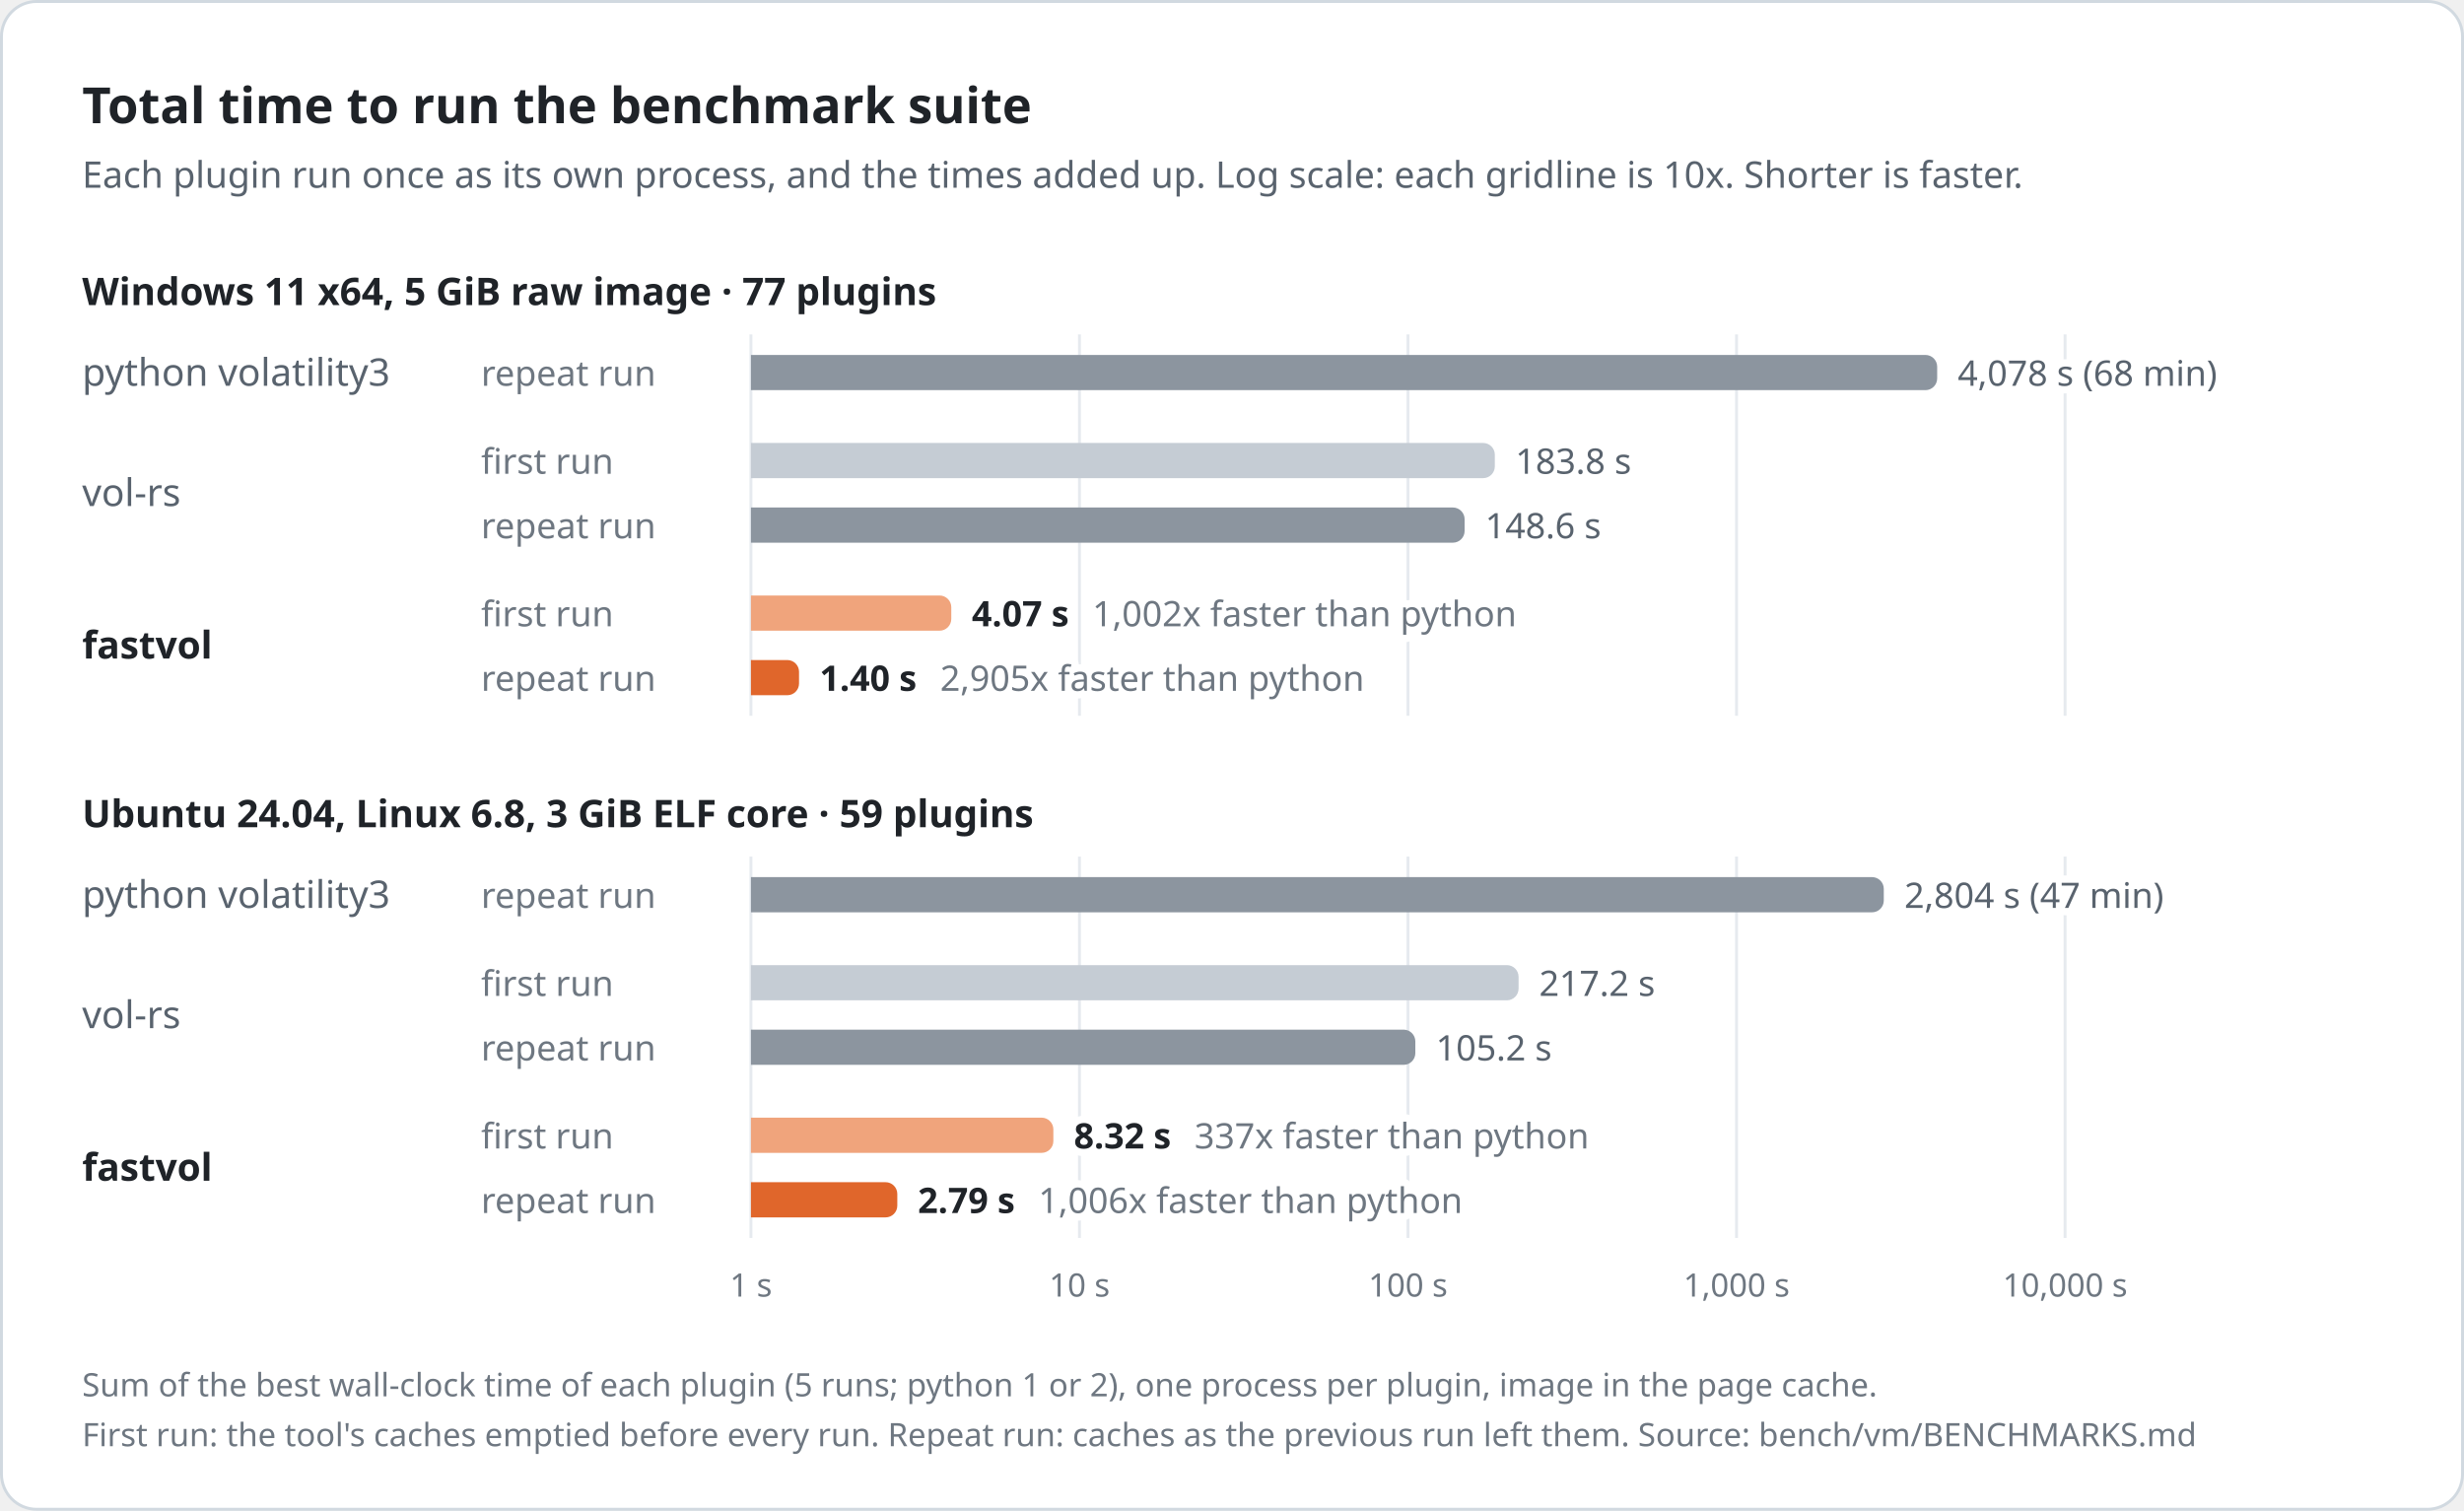
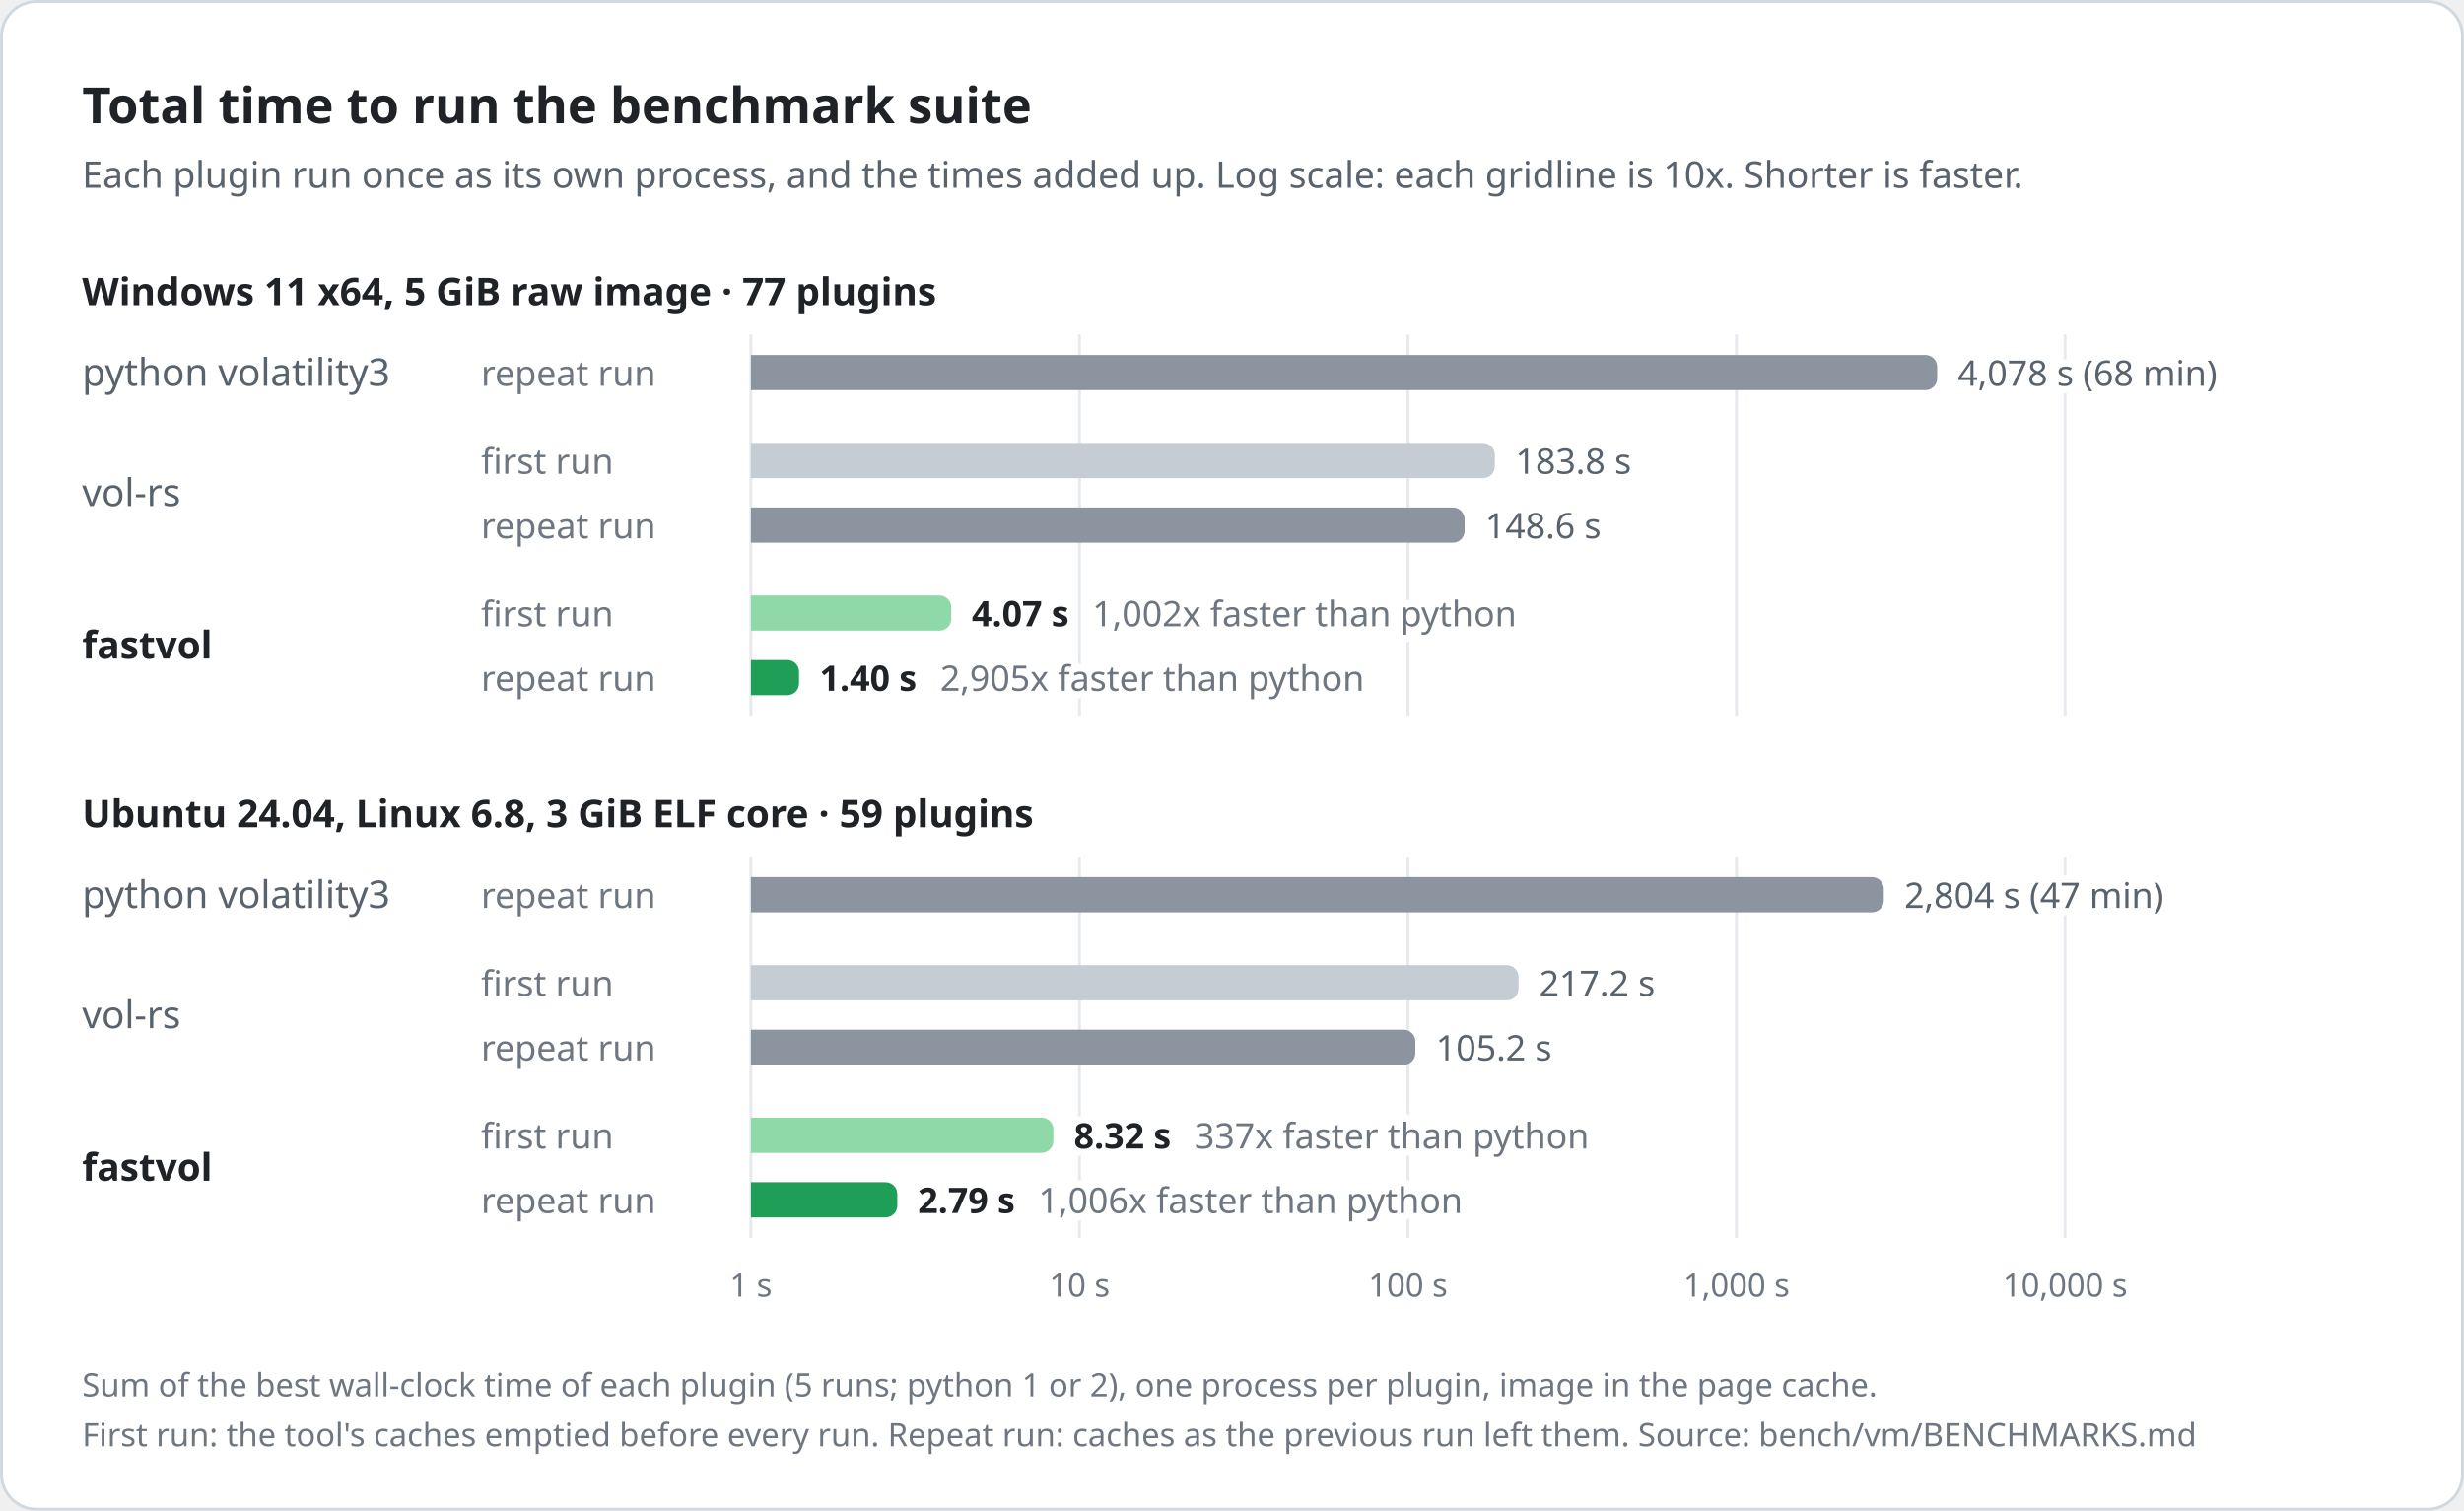
<svg xmlns="http://www.w3.org/2000/svg" width="840" height="515" viewBox="0 0 840 515" role="img" aria-labelledby="t d">
  <style>
text{font-family:-apple-system, BlinkMacSystemFont, 'Segoe UI', 'Noto Sans', Helvetica, Arial, sans-serif;fill:#1f2328}
.title{font-size:17px;font-weight:600}
.sub{font-size:12.5px;fill:#59636e}
.h{font-size:13px;font-weight:600}
.tool{font-size:13px;fill:#59636e}
.run{font-size:12px;fill:#6e7781}
.val{font-size:12px;fill:#59636e;paint-order:stroke;stroke:#ffffff;stroke-width:5px;stroke-linejoin:round}
.b{font-weight:600;fill:#1f2328}
.note{font-weight:400;fill:#6e7781}
.tick{font-size:11px;fill:#6e7781}
.foot{font-size:11px;fill:#6e7781}
.grid{stroke:#e6eaef;stroke-width:1;fill:none}
</style>
  <rect x=".5" y=".5" width="839" height="514" rx="12" fill="#ffffff" stroke="#d1d9e0" />
  <text x="28" y="42" class="title">Total time to run the benchmark suite</text>
  <text x="28" y="64" class="sub">Each plugin run once as its own process, and the times added up. Log scale: each gridline is 10x. Shorter is faster.</text>
  <text x="28" y="104" class="h">Windows 11 x64, 5 GiB raw image · 77 plugins</text>
  <path d="M256.0 114V244" class="grid" />
  <path d="M368.0 114V244" class="grid" />
  <path d="M480.0 114V244" class="grid" />
  <path d="M592.0 114V244" class="grid" />
  <path d="M704.0 114V244" class="grid" />
  <text x="28" y="131.5" class="tool">python volatility3</text>
  <text x="164" y="131.5" class="run">repeat run</text>
  <path fill="#8c959f" d="M256 121.0H656.4A4 4 0 0 1 660.4 125.0V129.0A4 4 0 0 1 656.4 133.0H256Z" />
  <text x="667.4" y="131.5" class="val">4,078 s  (68 min)</text>
  <text x="28" y="172.5" class="tool">vol-rs</text>
  <text x="164" y="161.5" class="run">first run</text>
  <path fill="#c5ccd4" d="M256 151.0H505.6A4 4 0 0 1 509.6 155.0V159.0A4 4 0 0 1 505.6 163.0H256Z" />
  <text x="516.6" y="161.5" class="val">183.8 s</text>
  <text x="164" y="183.5" class="run">repeat run</text>
  <path fill="#8c959f" d="M256 173.0H495.3A4 4 0 0 1 499.3 177.0V181.0A4 4 0 0 1 495.3 185.0H256Z" />
  <text x="506.3" y="183.5" class="val">148.6 s</text>
  <text x="28" y="224.5" class="tool b">fastvol</text>
  <text x="164" y="213.5" class="run">first run</text>
-   <path fill="#f0a47c" d="M256 203.0H320.3A4 4 0 0 1 324.3 207.0V211.0A4 4 0 0 1 320.3 215.0H256Z" />
+   <path fill="#8fd9a8" d="M256 203.0H320.3A4 4 0 0 1 324.3 207.0V211.0A4 4 0 0 1 320.3 215.0H256Z" />
  <text x="331.3" y="213.5" class="val b">4.07 s<tspan class="note" dx="8">1,002x faster than python</tspan>
  </text>
  <text x="164" y="235.5" class="run">repeat run</text>
-   <path fill="#e0662b" d="M256 225.0H268.4A4 4 0 0 1 272.4 229.0V233.0A4 4 0 0 1 268.4 237.0H256Z" />
+   <path fill="#1f9e57" d="M256 225.0H268.4A4 4 0 0 1 272.4 229.0V233.0A4 4 0 0 1 268.4 237.0H256Z" />
  <text x="279.4" y="235.5" class="val b">1.40 s<tspan class="note" dx="8">2,905x faster than python</tspan>
  </text>
  <text x="28" y="282" class="h">Ubuntu 24.04, Linux 6.8, 3 GiB ELF core · 59 plugins</text>
  <path d="M256.0 292V422" class="grid" />
  <path d="M368.0 292V422" class="grid" />
  <path d="M480.0 292V422" class="grid" />
  <path d="M592.0 292V422" class="grid" />
  <path d="M704.0 292V422" class="grid" />
  <text x="28" y="309.5" class="tool">python volatility3</text>
  <text x="164" y="309.5" class="run">repeat run</text>
  <path fill="#8c959f" d="M256 299.0H638.2A4 4 0 0 1 642.2 303.0V307.0A4 4 0 0 1 638.2 311.0H256Z" />
  <text x="649.2" y="309.5" class="val">2,804 s  (47 min)</text>
  <text x="28" y="350.5" class="tool">vol-rs</text>
  <text x="164" y="339.5" class="run">first run</text>
  <path fill="#c5ccd4" d="M256 329.0H513.7A4 4 0 0 1 517.7 333.0V337.0A4 4 0 0 1 513.7 341.0H256Z" />
  <text x="524.7" y="339.5" class="val">217.2 s</text>
  <text x="164" y="361.5" class="run">repeat run</text>
  <path fill="#8c959f" d="M256 351.0H478.5A4 4 0 0 1 482.5 355.0V359.0A4 4 0 0 1 478.5 363.0H256Z" />
  <text x="489.5" y="361.5" class="val">105.2 s</text>
  <text x="28" y="402.5" class="tool b">fastvol</text>
  <text x="164" y="391.5" class="run">first run</text>
-   <path fill="#f0a47c" d="M256 381.0H355.1A4 4 0 0 1 359.1 385.0V389.0A4 4 0 0 1 355.1 393.0H256Z" />
+   <path fill="#8fd9a8" d="M256 381.0H355.1A4 4 0 0 1 359.1 385.0V389.0A4 4 0 0 1 355.1 393.0H256Z" />
  <text x="366.1" y="391.5" class="val b">8.32 s<tspan class="note" dx="8">337x faster than python</tspan>
  </text>
  <text x="164" y="413.5" class="run">repeat run</text>
-   <path fill="#e0662b" d="M256 403.0H301.9A4 4 0 0 1 305.9 407.0V411.0A4 4 0 0 1 301.9 415.0H256Z" />
+   <path fill="#1f9e57" d="M256 403.0H301.9A4 4 0 0 1 305.9 407.0V411.0A4 4 0 0 1 301.9 415.0H256Z" />
  <text x="312.9" y="413.5" class="val b">2.79 s<tspan class="note" dx="8">1,006x faster than python</tspan>
  </text>
  <text x="256.0" y="442" class="tick" text-anchor="middle">1 s</text>
  <text x="368.0" y="442" class="tick" text-anchor="middle">10 s</text>
  <text x="480.0" y="442" class="tick" text-anchor="middle">100 s</text>
  <text x="592.0" y="442" class="tick" text-anchor="middle">1,000 s</text>
  <text x="704.0" y="442" class="tick" text-anchor="middle">10,000 s</text>
  <text x="28" y="476" class="foot">Sum of the best wall-clock time of each plugin (5 runs; python 1 or 2), one process per plugin, image in the page cache.</text>
  <text x="28" y="493" class="foot">First run: the tool's caches emptied before every run. Repeat run: caches as the previous run left them. Source: bench/vm/BENCHMARKS.md</text>
</svg>
